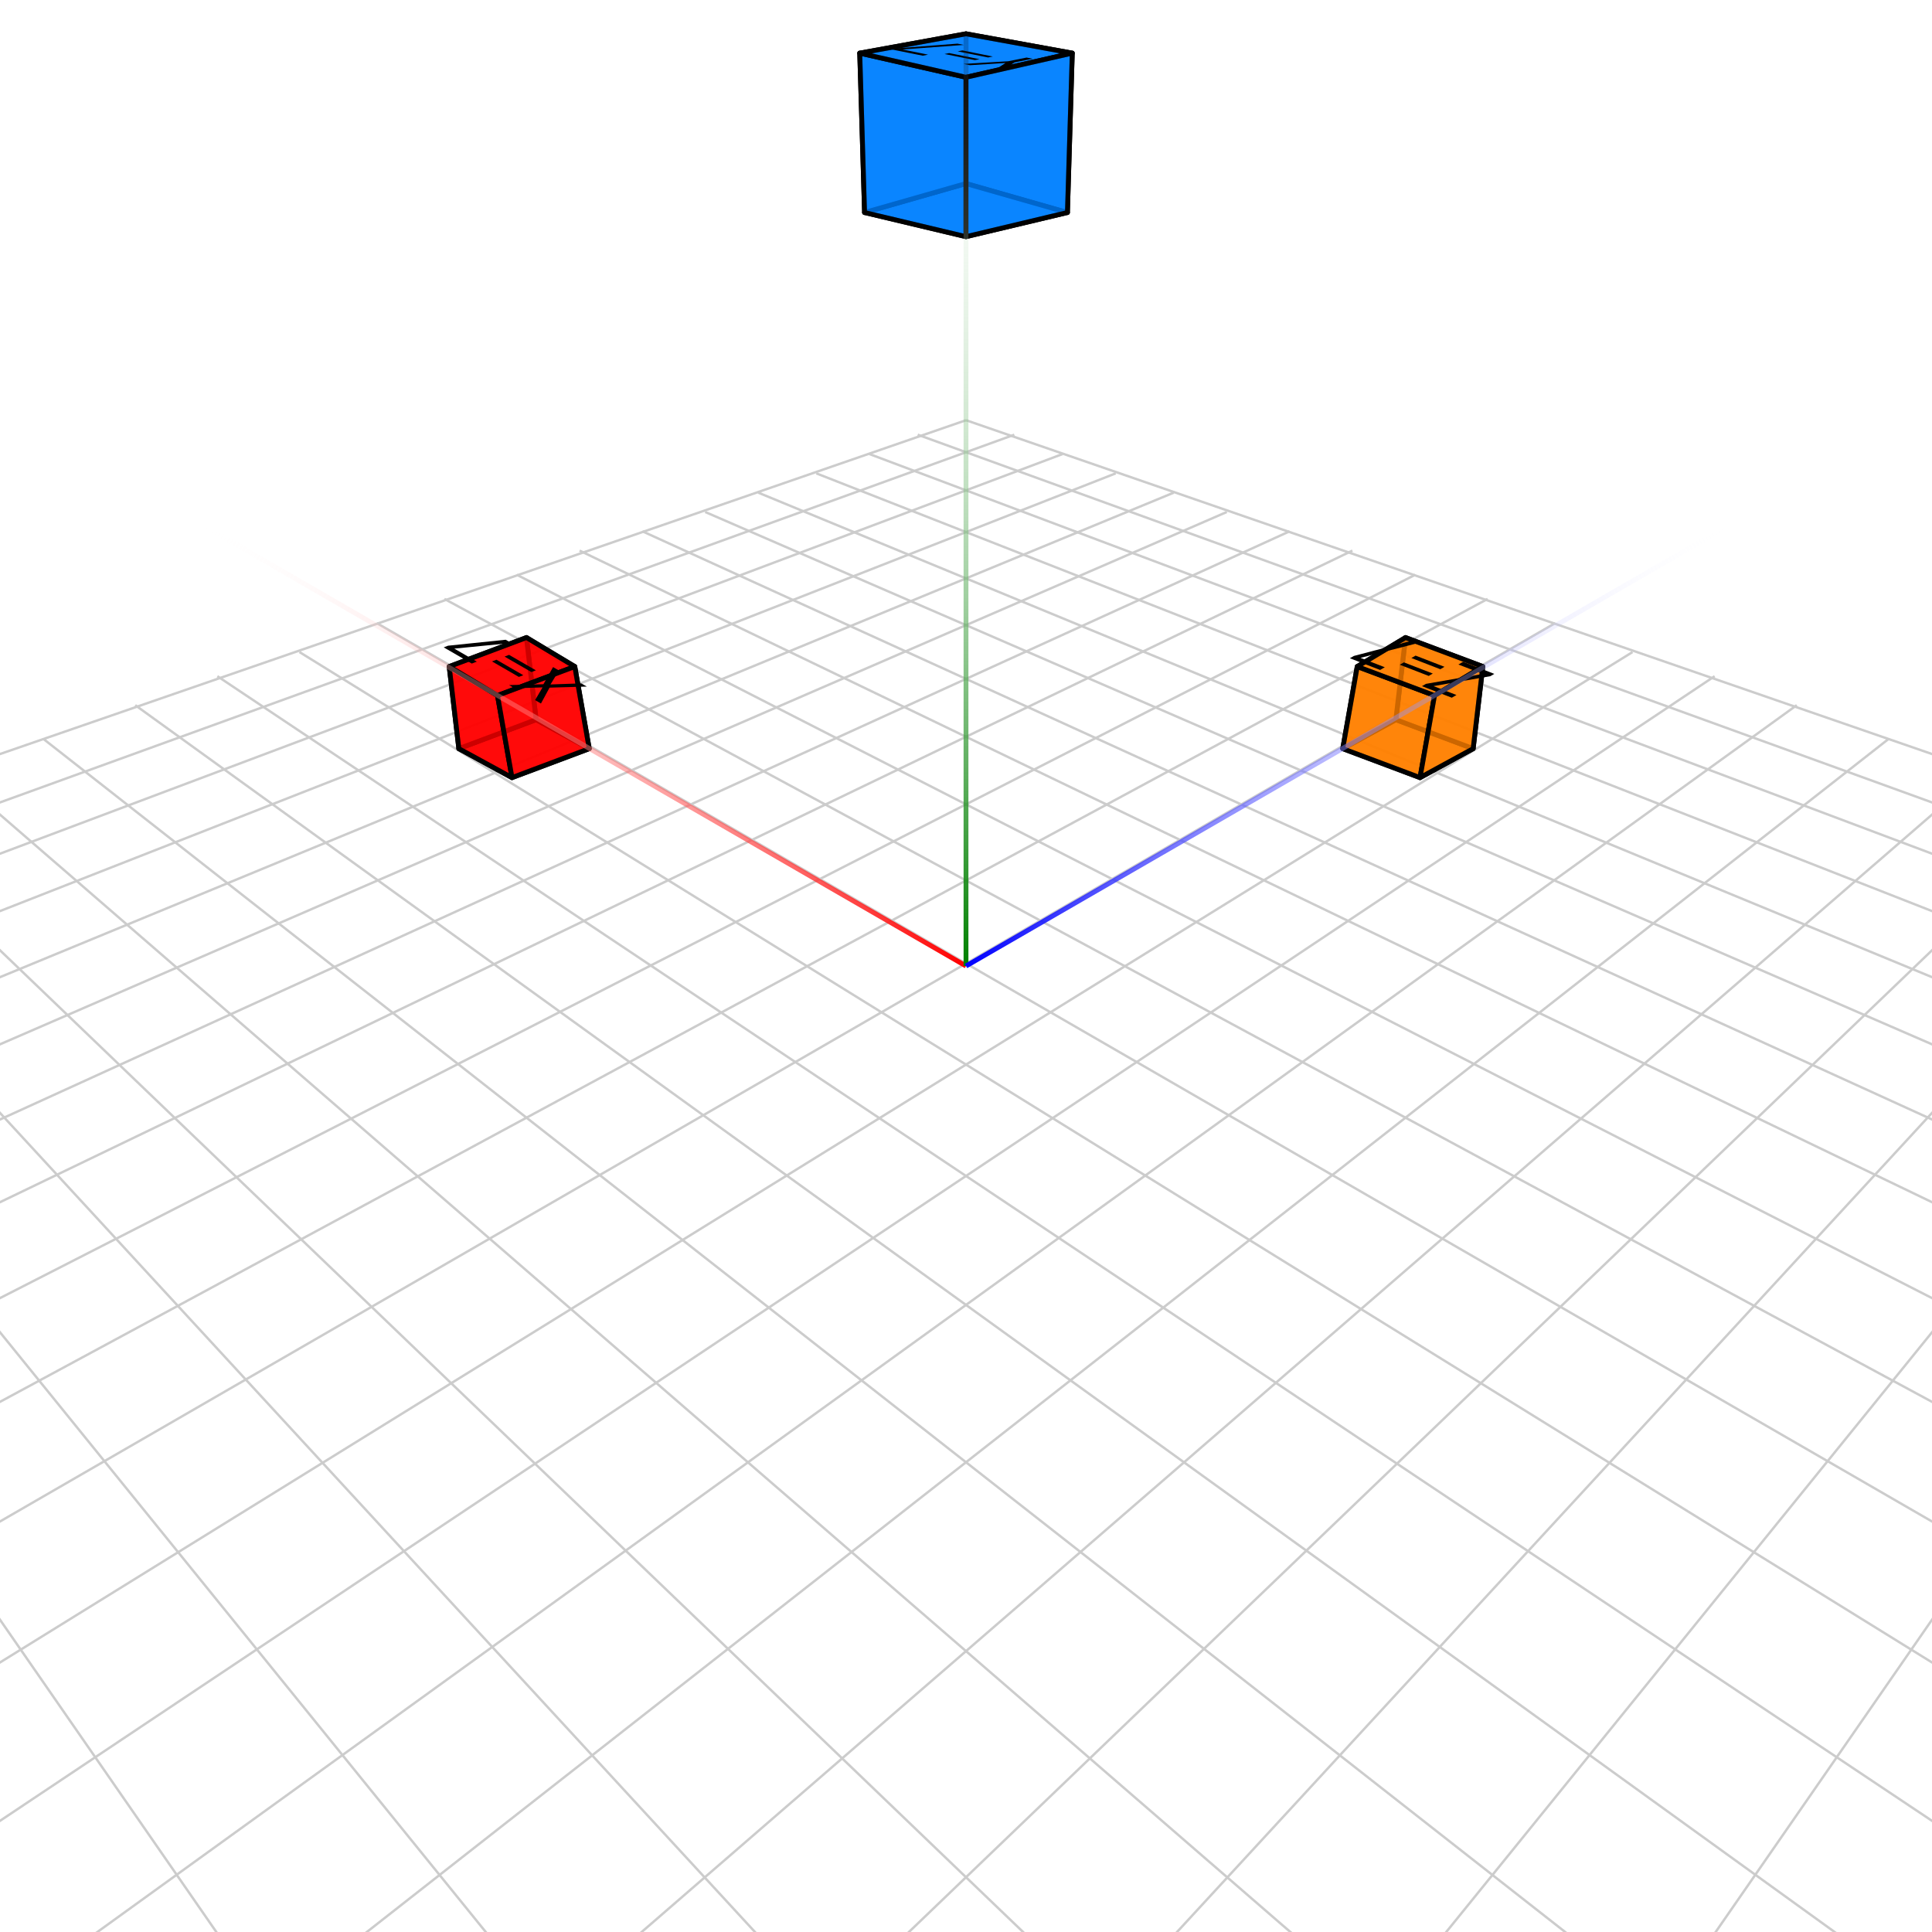
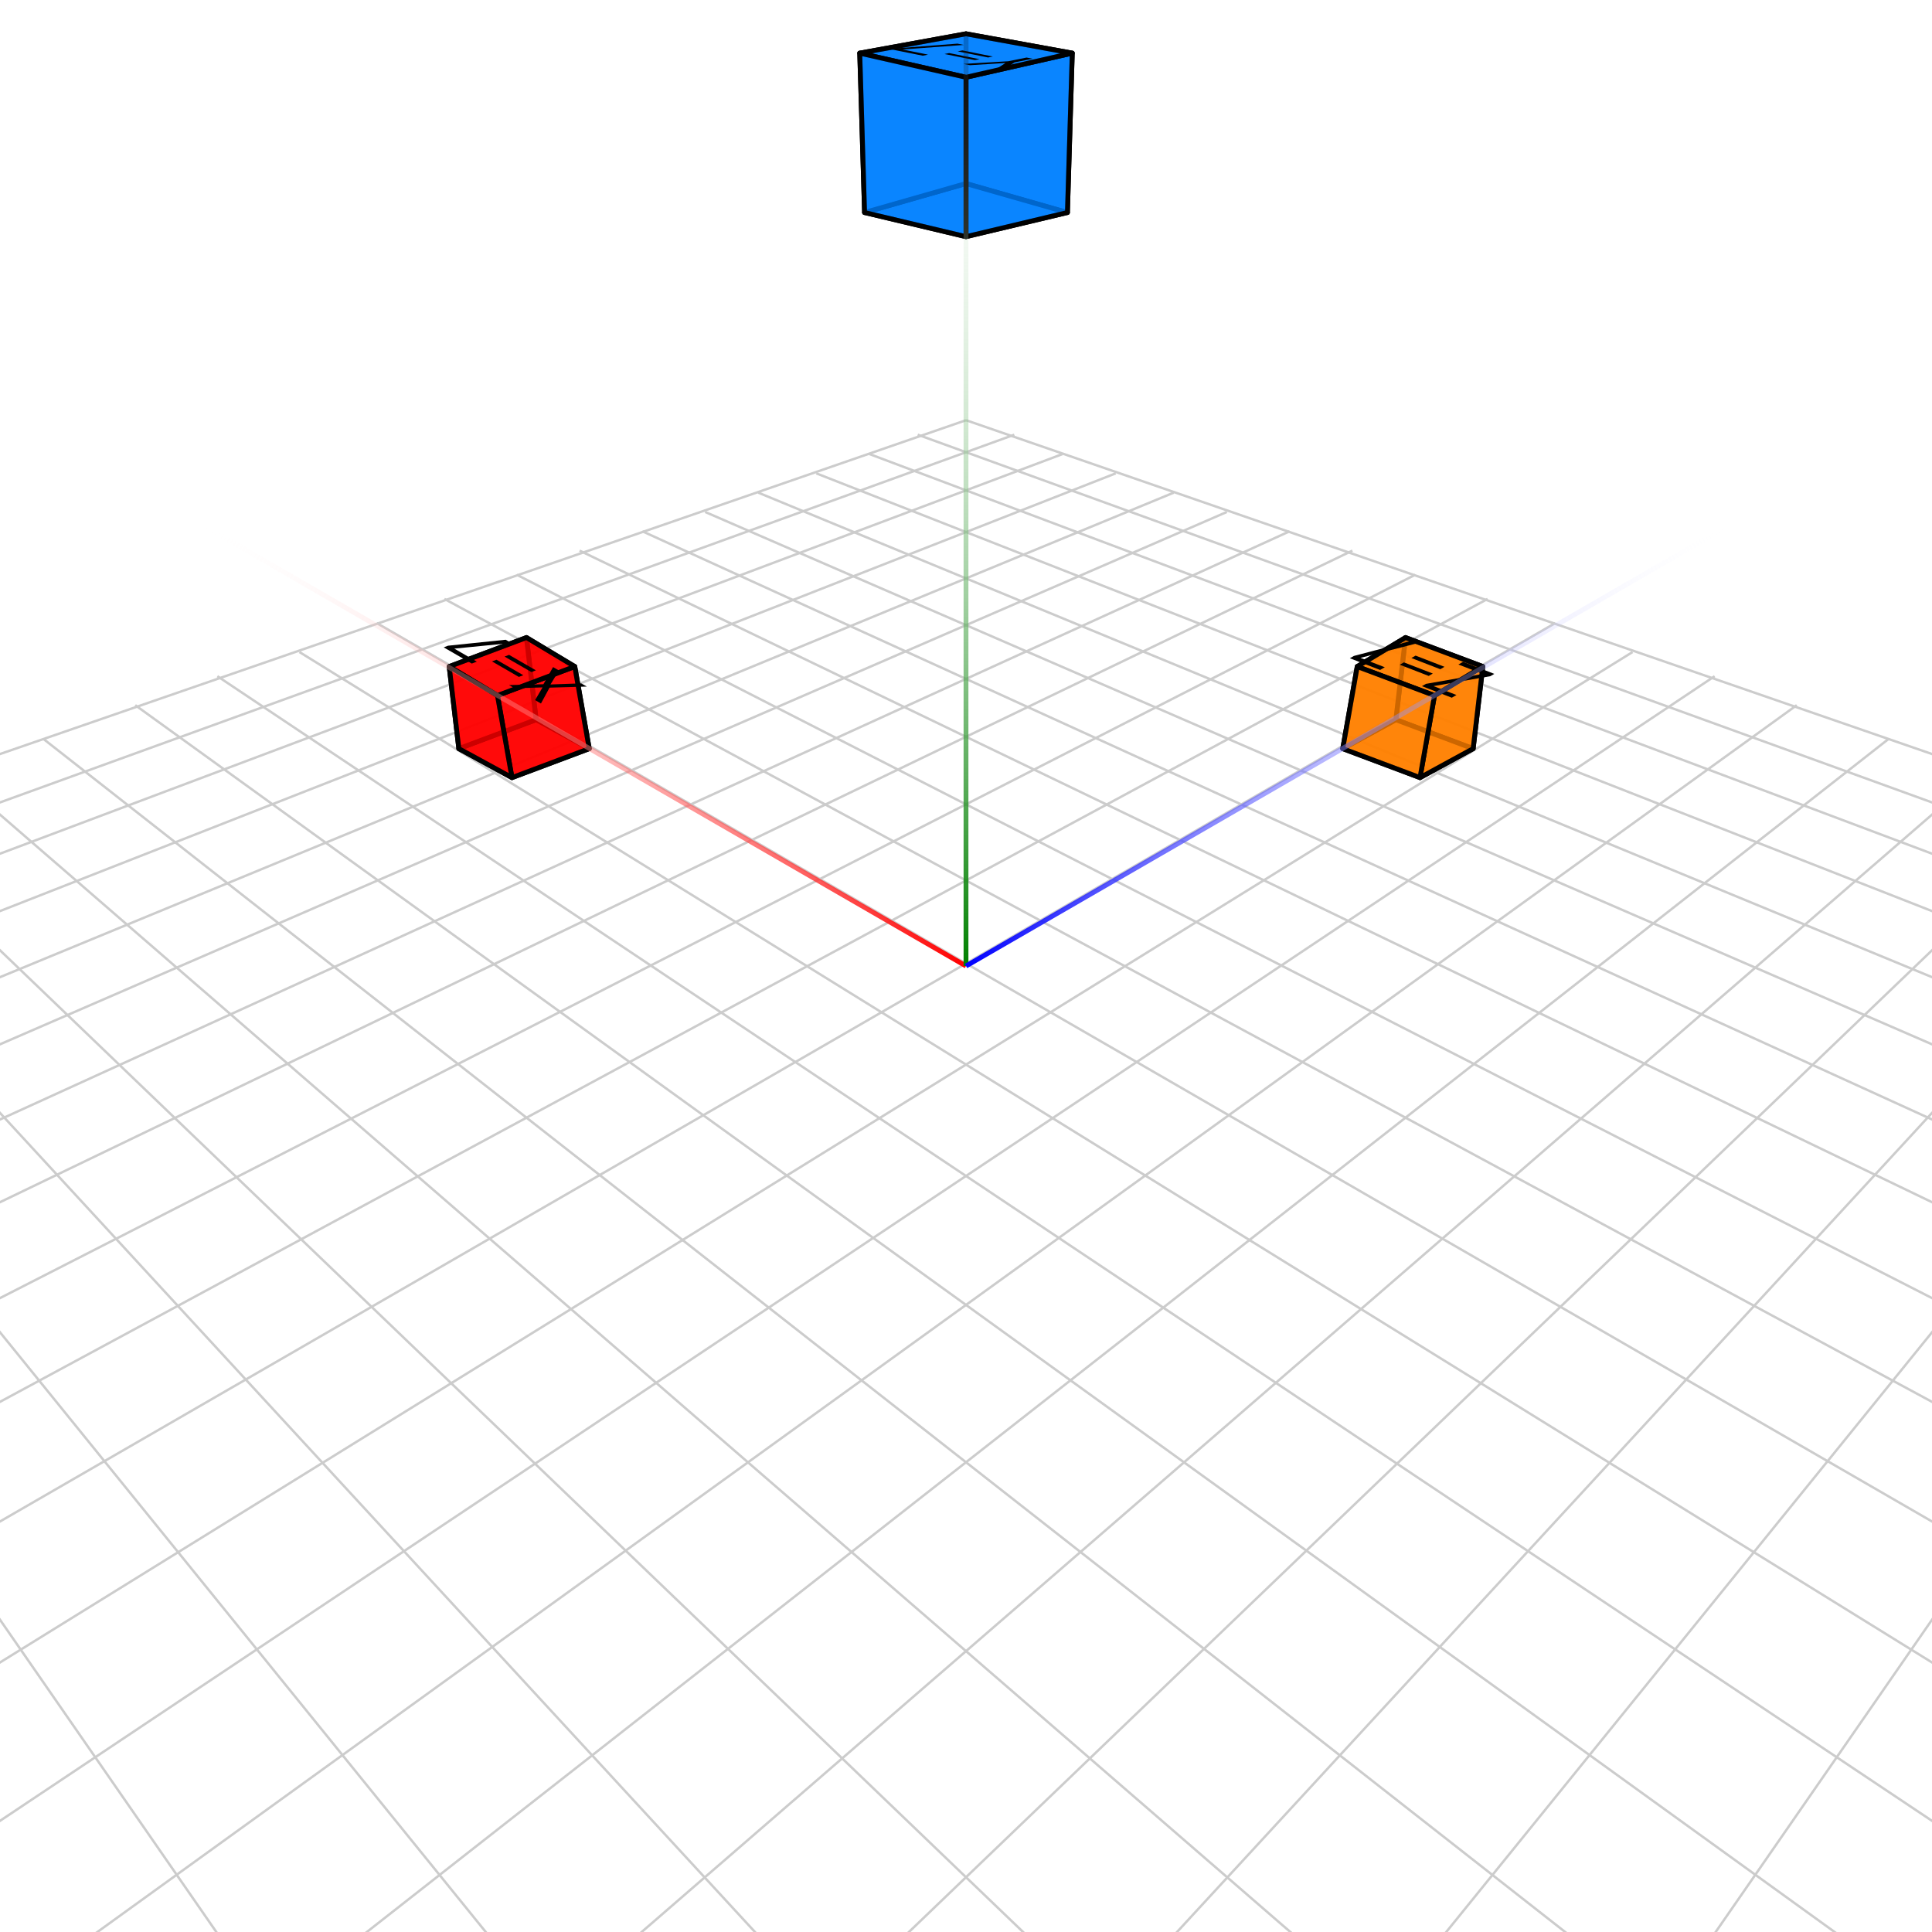
<svg xmlns="http://www.w3.org/2000/svg" width="400" height="400" viewBox="-200 -200 400 400">
  <rect x="-200" y="-200" width="400" height="400" fill="white" />
  <g stroke="#ccc" stroke-width="0.5">
    <line x1="0" y1="566" x2="327" y2="0" />
    <line x1="0" y1="566" x2="-327" y2="0" />
    <line x1="-45" y1="489" x2="300" y2="-9" />
    <line x1="45" y1="489" x2="-300" y2="-9" />
    <line x1="-82" y1="424" x2="276" y2="-18" />
    <line x1="82" y1="424" x2="-276" y2="-18" />
    <line x1="-113" y1="370" x2="252" y2="-26" />
    <line x1="113" y1="370" x2="-252" y2="-26" />
    <line x1="-140" y1="323" x2="231" y2="-33" />
    <line x1="140" y1="323" x2="-231" y2="-33" />
    <line x1="-163" y1="283" x2="210" y2="-40" />
    <line x1="163" y1="283" x2="-210" y2="-40" />
    <line x1="-184" y1="247" x2="191" y2="-47" />
    <line x1="184" y1="247" x2="-191" y2="-47" />
    <line x1="-202" y1="216" x2="172" y2="-54" />
    <line x1="202" y1="216" x2="-172" y2="-54" />
    <line x1="-218" y1="189" x2="155" y2="-60" />
    <line x1="218" y1="189" x2="-155" y2="-60" />
    <line x1="-232" y1="164" x2="138" y2="-65" />
    <line x1="232" y1="164" x2="-138" y2="-65" />
    <line x1="-245" y1="141" x2="122" y2="-71" />
    <line x1="245" y1="141" x2="-122" y2="-71" />
    <line x1="-257" y1="121" x2="108" y2="-76" />
    <line x1="257" y1="121" x2="-108" y2="-76" />
    <line x1="-267" y1="103" x2="93" y2="-81" />
    <line x1="267" y1="103" x2="-93" y2="-81" />
    <line x1="-277" y1="86" x2="80" y2="-86" />
    <line x1="277" y1="86" x2="-80" y2="-86" />
    <line x1="-286" y1="71" x2="67" y2="-90" />
    <line x1="286" y1="71" x2="-67" y2="-90" />
    <line x1="-294" y1="57" x2="54" y2="-94" />
    <line x1="294" y1="57" x2="-54" y2="-94" />
    <line x1="-301" y1="44" x2="43" y2="-98" />
    <line x1="301" y1="44" x2="-43" y2="-98" />
    <line x1="-308" y1="31" x2="31" y2="-102" />
    <line x1="308" y1="31" x2="-31" y2="-102" />
    <line x1="-315" y1="20" x2="20" y2="-106" />
    <line x1="315" y1="20" x2="-20" y2="-106" />
    <line x1="-321" y1="10" x2="10" y2="-110" />
    <line x1="321" y1="10" x2="-10" y2="-110" />
    <line x1="-327" y1="0" x2="0" y2="-113" />
    <line x1="327" y1="0" x2="0" y2="-113" />
  </g>
  <g stroke="#000" stroke-width="1" stroke-linecap="round" stroke-linejoin="round">
+     <polygon fill="rgba(255,128,0,0.8)" points="105,-45 107,-62 91,-68 89,-51" />
+     <polygon fill="rgba(255,128,0,0.8)" points="94,-39 78,-45 89,-51 105,-45" />
+     <polygon fill="rgba(255,128,0,0.8)" points="78,-45 81,-62 91,-68 89,-51" />
+     <polygon fill="rgba(255,128,0,0.8)" points="94,-39 97,-56 107,-62 105,-45" />
+     <polygon fill="rgba(255,128,0,0.8)" points="97,-56 81,-62 91,-68 107,-62" />
+     <polygon fill="rgba(255,128,0,0.8)" points="94,-39 78,-45 81,-62 97,-56" />
+     <polygon fill="rgba(0,128,255,0.8)" points="21,-156 22,-189 0,-193 0,-162" />
+     <polygon fill="rgba(255,0,0,0.8)" points="-78,-45 -81,-62 -91,-68 -89,-51" />
    <polygon fill="rgba(255,0,0,0.8)" points="-94,-39 -105,-45 -89,-51 -78,-45" />
-     <polygon fill="rgba(255,128,0,0.8)" points="94,-39 78,-45 89,-51 105,-45" />
-     <polygon fill="rgba(255,0,0,0.8)" points="-78,-45 -81,-62 -91,-68 -89,-51" />
    <polygon fill="rgba(255,0,0,0.8)" points="-105,-45 -107,-62 -91,-68 -89,-51" />
-     <polygon fill="rgba(255,128,0,0.8)" points="105,-45 107,-62 91,-68 89,-51" />
-     <polygon fill="rgba(255,128,0,0.8)" points="78,-45 81,-62 91,-68 89,-51" />
-     <polygon fill="rgba(255,0,0,0.8)" points="-94,-39 -105,-45 -107,-62 -97,-56" />
+     <polygon fill="rgba(255,0,0,0.8)" points="-94,-39 -97,-56 -81,-62 -78,-45" />
    <polygon fill="rgba(255,0,0,0.8)" points="-97,-56 -107,-62 -91,-68 -81,-62" />
-     <polygon fill="rgba(255,0,0,0.8)" points="-94,-39 -97,-56 -81,-62 -78,-45" />
-     <polygon fill="rgba(255,128,0,0.8)" points="94,-39 78,-45 81,-62 97,-56" />
-     <polygon fill="rgba(255,128,0,0.8)" points="97,-56 81,-62 91,-68 107,-62" />
-     <polygon fill="rgba(255,128,0,0.8)" points="94,-39 97,-56 107,-62 105,-45" />
-     <polygon fill="rgba(0,128,255,0.8)" points="21,-156 22,-189 0,-193 0,-162" />
    <polygon fill="rgba(0,128,255,0.8)" points="0,-151 -21,-156 0,-162 21,-156" />
    <polygon fill="rgba(0,128,255,0.8)" points="-21,-156 -22,-189 0,-193 0,-162" />
+     <polygon fill="rgba(0,128,255,0.8)" points="0,-151 0,-184 22,-189 21,-156" />
+     <polygon fill="rgba(0,128,255,0.8)" points="0,-184 -22,-189 0,-193 22,-189" />
+     <polygon fill="rgba(255,0,0,0.8)" points="-94,-39 -105,-45 -107,-62 -97,-56" />
    <polygon fill="rgba(0,128,255,0.8)" points="0,-151 -21,-156 -22,-189 0,-184" />
-     <polygon fill="rgba(0,128,255,0.8)" points="0,-184 -22,-189 0,-193 22,-189" />
-     <polygon fill="rgba(0,128,255,0.8)" points="0,-151 0,-184 22,-189 21,-156" />
  </g>
  <g font-family="sans-serif" font-size="14" text-anchor="middle" dominant-baseline="central" transform="matrix(-0.8650945 -0.4994626 0.9320238 -0.3608464 -93.98832 -61.90998)">
    <text x="0" y="0" fill="rgba(0,0,0,1)">X=7</text>
  </g>
  <g font-family="sans-serif" font-size="14" text-anchor="middle" dominant-baseline="central" transform="matrix(-0.9799846 -0.1973701 0.9799846 -0.1973701 0 -188.4685)">
    <text x="0" y="0" fill="rgba(0,0,0,1)">Y=7</text>
  </g>
  <g font-family="sans-serif" font-size="14" text-anchor="middle" dominant-baseline="central" transform="matrix(-0.9320238 -0.3608464 0.8650945 -0.4994626 93.98832 -61.90998)">
    <text x="0" y="0" fill="rgba(0,0,0,1)">Z=7</text>
  </g>
  <g stroke-width="1">
    <defs>
      <linearGradient id="axis-grad-0" x1="0" y1="0" x2="-490" y2="-283" gradientUnits="userSpaceOnUse">
        <stop offset="0%" stop-color="red" />
        <stop offset="32.258%" stop-color="rgba(255,255,255,0)" />
        <stop offset="100%" stop-color="rgba(255,255,255,0)" />
      </linearGradient>
      <linearGradient id="axis-grad-1" x1="0" y1="0" x2="0" y2="-566" gradientUnits="userSpaceOnUse">
        <stop offset="0%" stop-color="green" />
        <stop offset="34.483%" stop-color="rgba(255,255,255,0)" />
        <stop offset="100%" stop-color="rgba(255,255,255,0)" />
      </linearGradient>
      <linearGradient id="axis-grad-2" x1="0" y1="0" x2="490" y2="-283" gradientUnits="userSpaceOnUse">
        <stop offset="0%" stop-color="blue" />
        <stop offset="32.258%" stop-color="rgba(255,255,255,0)" />
        <stop offset="100%" stop-color="rgba(255,255,255,0)" />
      </linearGradient>
    </defs>
    <line x1="0" y1="0" x2="-490" y2="-283" stroke="url(#axis-grad-0)" />
    <line x1="0" y1="0" x2="0" y2="-566" stroke="url(#axis-grad-1)" />
    <line x1="0" y1="0" x2="490" y2="-283" stroke="url(#axis-grad-2)" />
  </g>
</svg>
